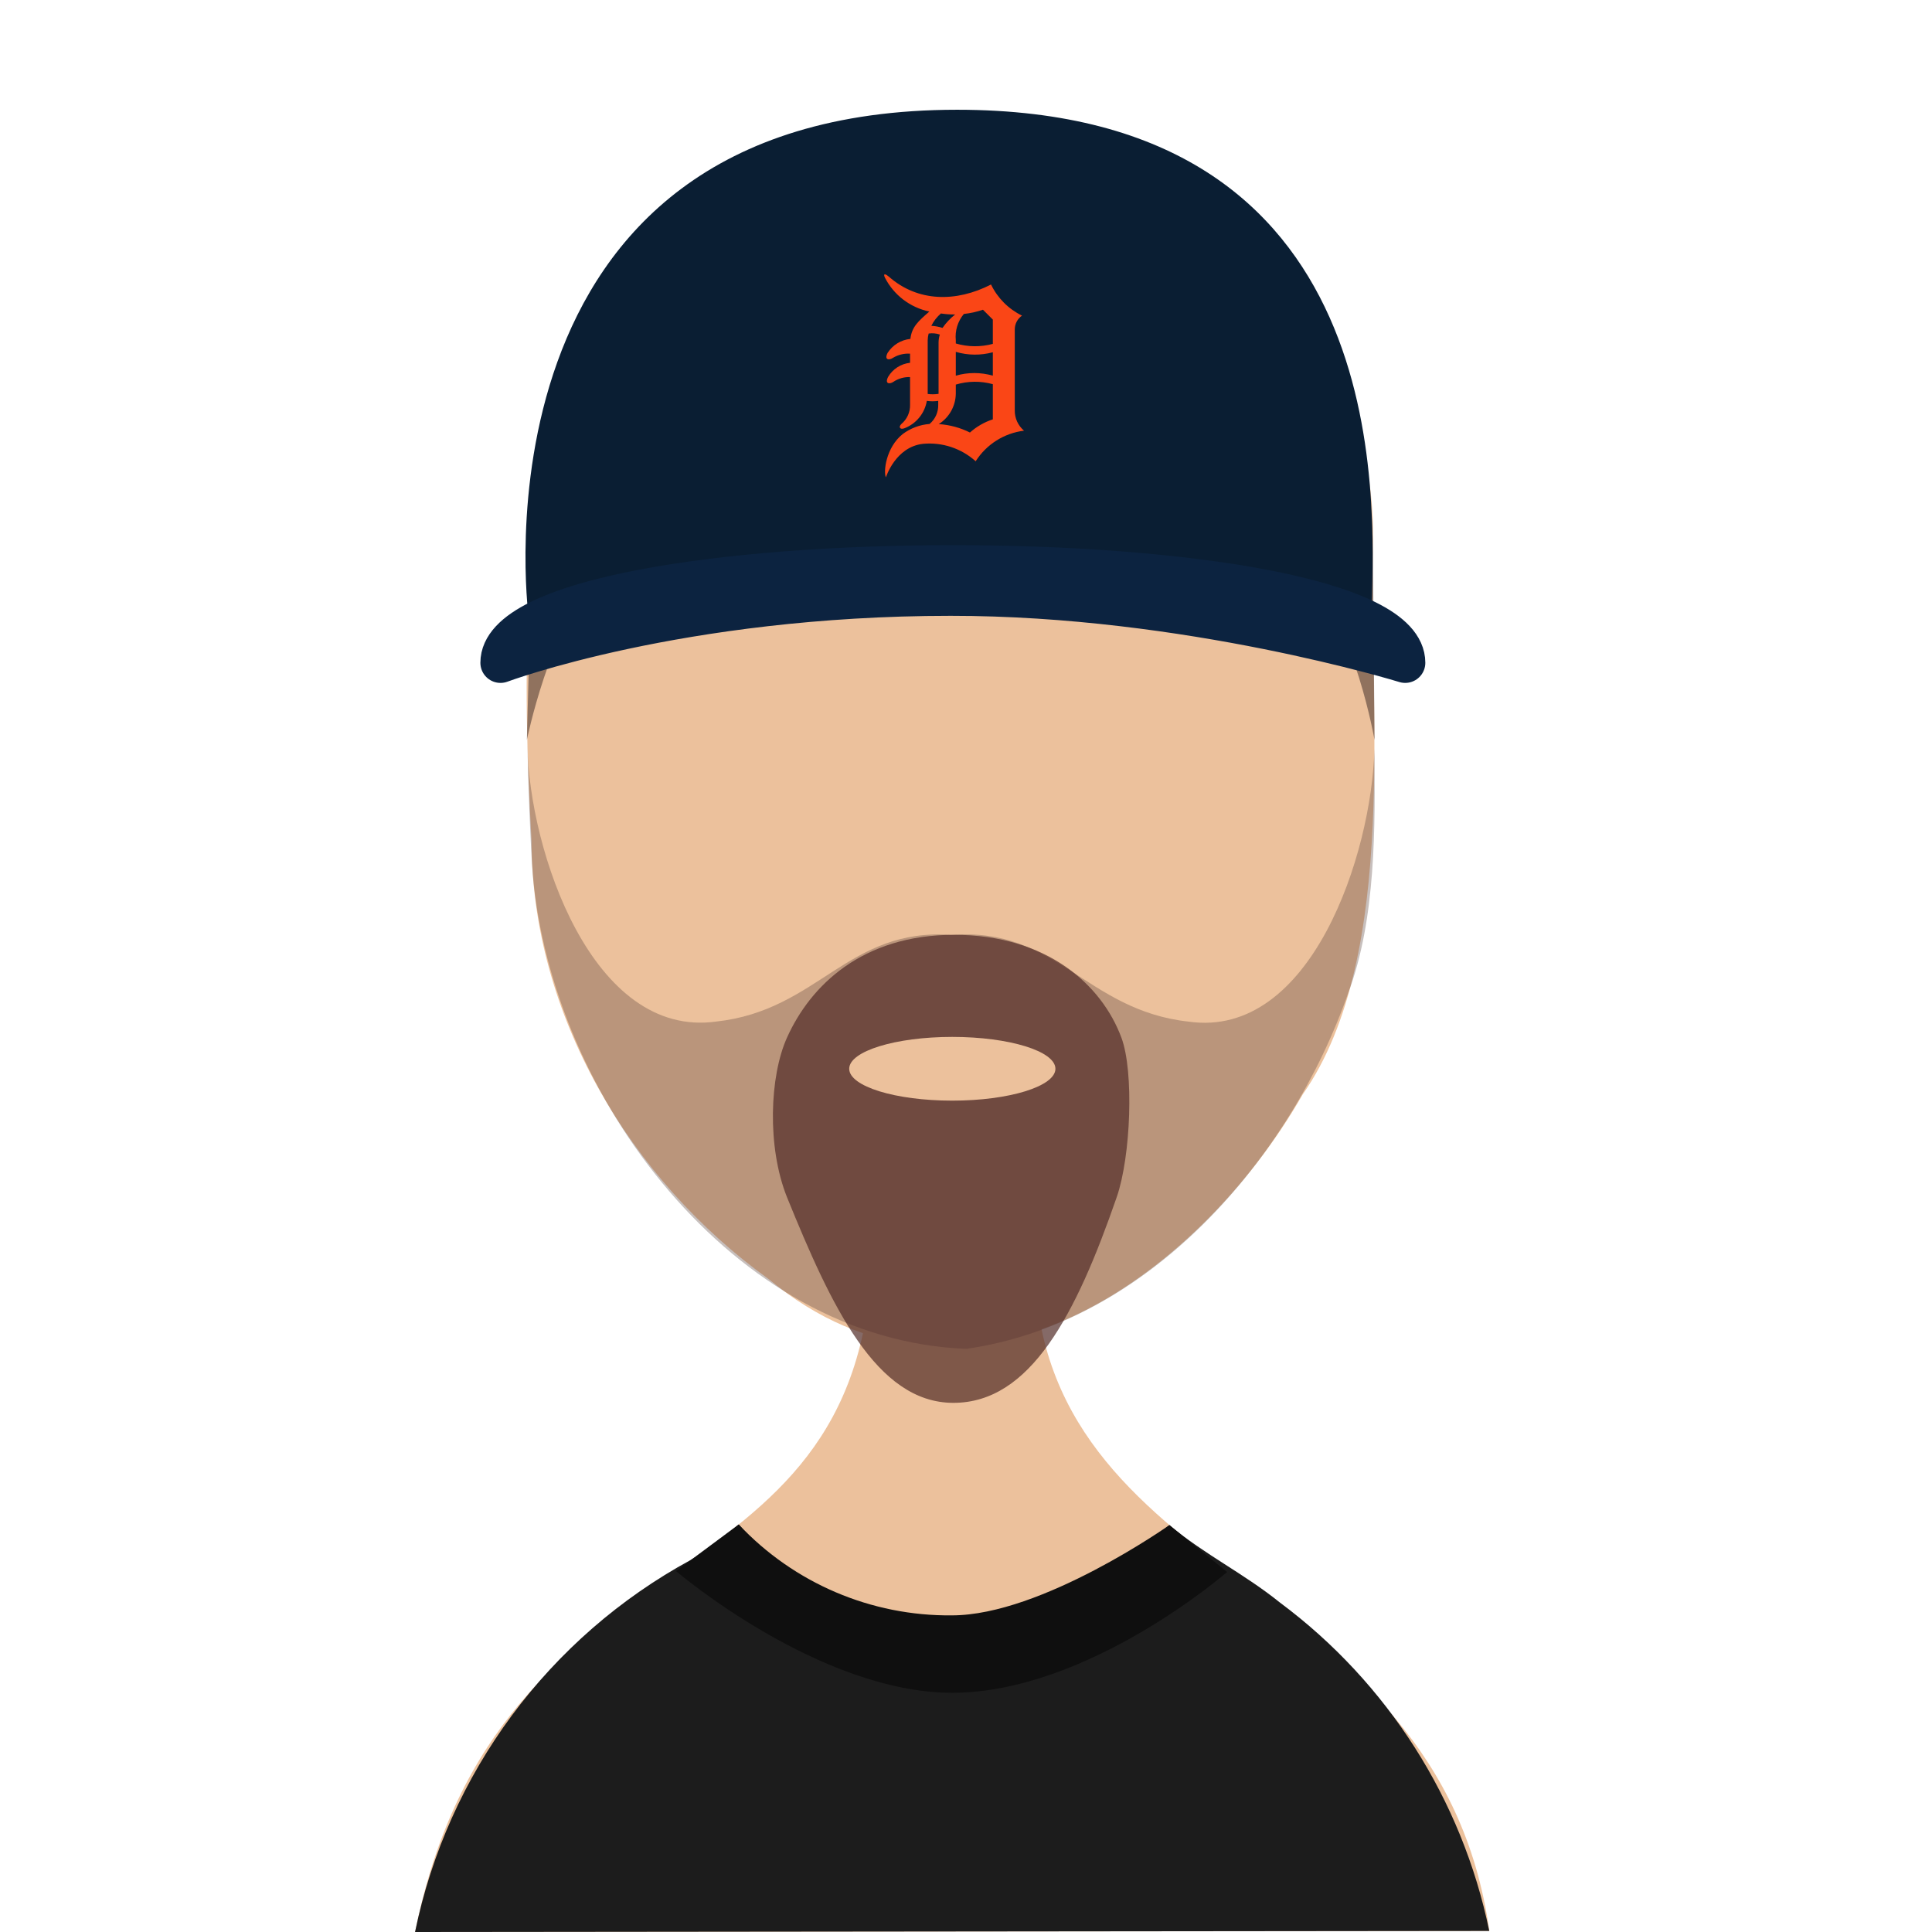
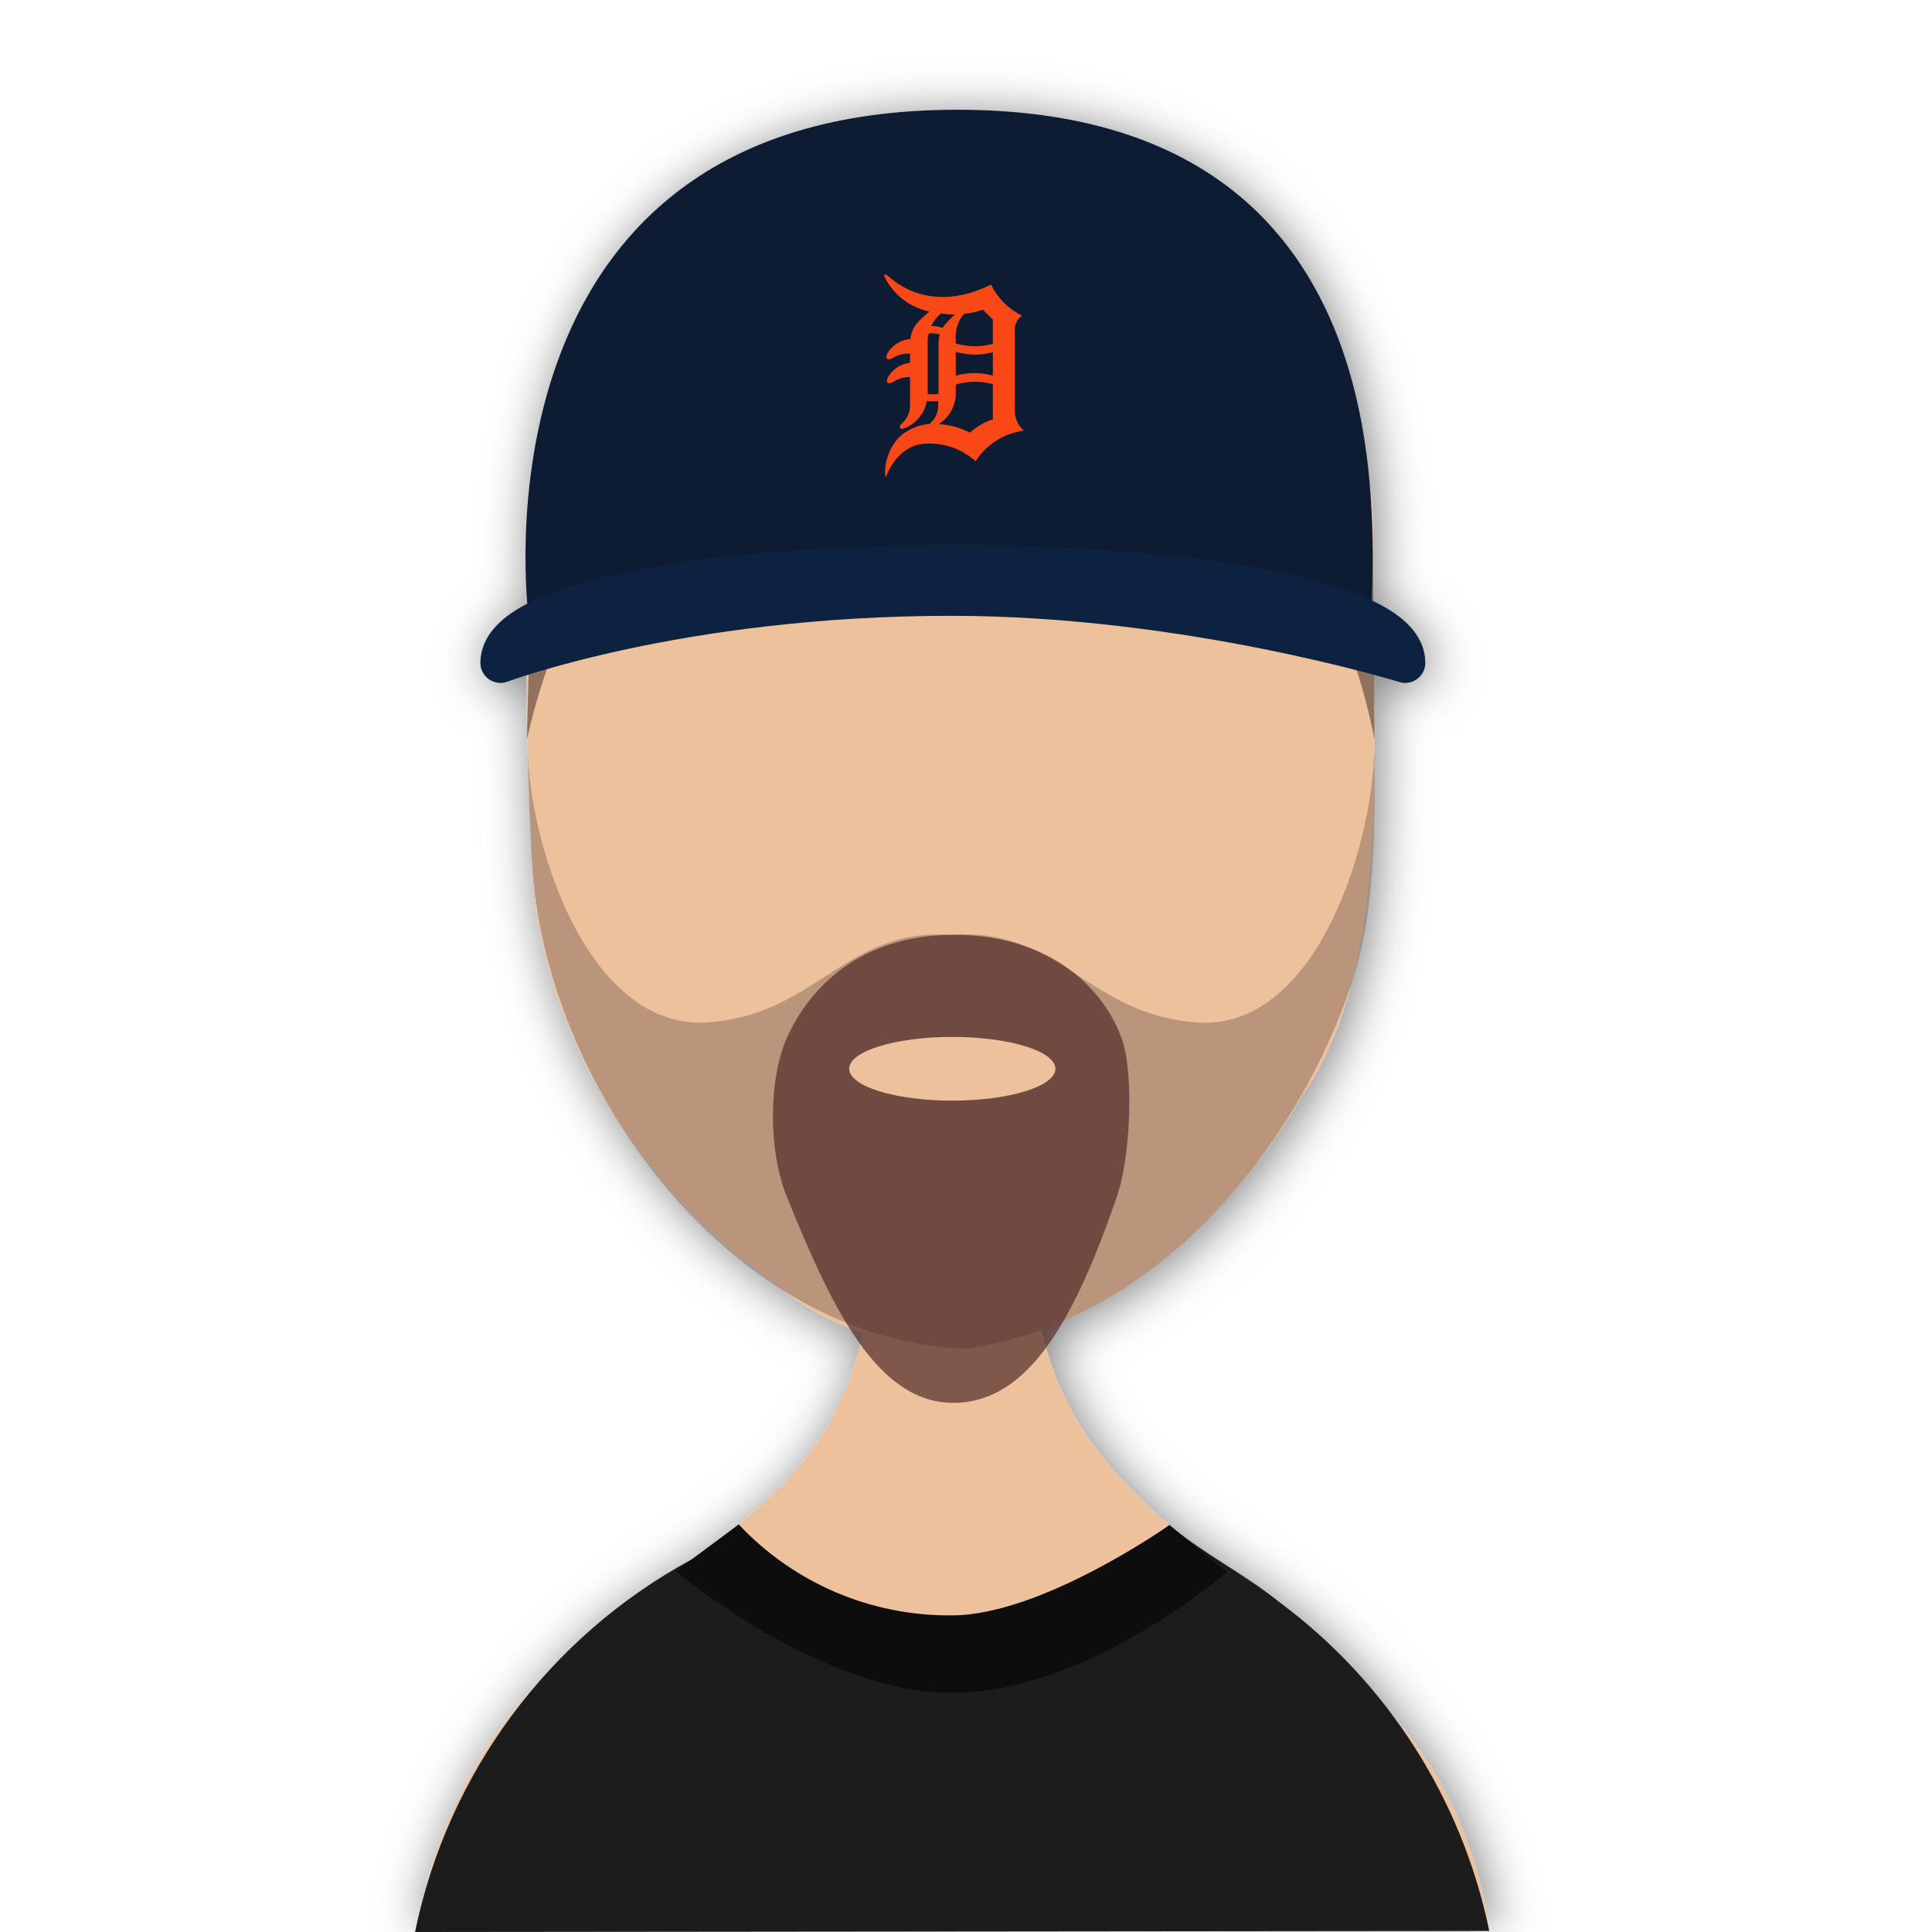
- <svg xmlns="http://www.w3.org/2000/svg" id="jeff" width="4in" height="4in" viewBox="0 0 288 288">
+ <svg xmlns="http://www.w3.org/2000/svg" id="jeff" width="4in" height="4in" viewBox="0 0 288 288" style="filter:drop-shadow(0.01in 0.01in 0.05in rgba(0,0,0,0.5))">
  <rect id="background" fill="transparent" width="288" height="288" />
  <path id="body" fill="#ecc19c" d="M61.88,288c12.36-61.38,66.35-46.85,68.12-100.89l24.16.12c.08,49.82,60.21,46.76,67.86,100.62Z" />
  <path id="head" fill="#ecc19c" d="M204.68,80.33c-.75,24,4.11,61.94-10.48,82.8-15.9,27.73-50.23,51.94-79.58,27.57-20.71-14.86-35.33-39.42-35.38-65.25-2.73-49.31-1-102.2,62.67-105.51,32.94-.55,63.14,26.6,62.77,60.39Zm0,0" />
  <path id="beard" fill="#543e36" opacity="0.33" d="M79.43,130.42c2.82,32.84,29.84,69.36,64.62,70.65,27.17-3.88,48.23-28.18,56.95-53.11,4.12-11,4-24.64,3.88-36.29-.39,15.6-9.43,43.24-27.71,40.62-15.29-1.68-19.67-14.13-35.27-12.92v0c-15.53-1.16-19.86,11.25-35.13,12.91-18.49,2.58-27.9-25.46-28.15-41.21C78.67,114.81,79.1,126.92,79.43,130.42Z" />
  <path id="goatee" fill="#512b26" opacity="0.7" d="M167.17,154.69c-2.95-7.94-11.16-15.34-24.93-15.34s-21.46,7.61-24.93,15.34c-2.58,5.73-3,16.27,0,23.76,6.58,16.2,13.3,30.67,24.81,30.67s18.29-13.17,24.35-30.67C168.58,172.36,169.05,159.72,167.17,154.69Z" />
  <path id="mouth" fill="#ecc19c" d="M157.33,159.32c0,2.62-6.89,4.75-15.38,4.75s-15.36-2.13-15.36-4.75,6.88-4.75,15.36-4.75,15.38,2.12,15.38,4.75Zm0,0" />
  <path id="hair" fill="#543e36" opacity="0.6" d="M142,19.94h-.06c-46.8,0-62.67,36.5-62.67,62.71l-.73,27.66s3.33-16.5,10.34-24.51c7.61-8.71,5.69-21.95,22.76-21.95,11,0,11.63,4.07,30.29,4.07H142c18.66,0,19.27-4.07,30.29-4.07,17.07,0,15.15,13.24,22.76,21.95,7,8,9.85,24.51,9.85,24.51l-.24-27.66c0-46-37.73-62.71-62.67-62.71Zm0,0" />
  <path id="shirt" fill="#1c1c1c" d="M61.87,288A81.94,81.94,0,0,1,103,232.52h0a47.33,47.33,0,0,0,7.11-5.26c18.36,20.53,45.17,16.24,64.2.09,5.34,4.44,11.09,7.19,16.5,11.55h0A81.61,81.61,0,0,1,222,287.84Z" />
  <path id="collar" fill="#0f0f0f" d="M100.77,234.2l9.35-6.95A43,43,0,0,0,141.9,240.8c13.39,0,32.42-13.46,32.42-13.46l8.6,7s-20.66,18-41,18C122,252.32,100.77,234.2,100.77,234.2Z" />
  <g id="hat">
    <path id="cap" fill="#0a1e33" d="M78.76,91.53S69,16.36,142.67,16.36c65.24,0,62.21,57.91,61.81,73.77C185.12,87.6,165.15,83,142,83,115.2,83,78.76,91.53,78.76,91.53Z" />
    <path id="bill" fill="none" stroke="#0c2340" stroke-linecap="round" stroke-linejoin="round" stroke-width="6" d="M209.47,98.8c0-19.38-134.86-19.38-134.86,0,0,0,26.64-10,67.1-10C177.11,88.78,209.47,98.8,209.47,98.8Z" />
    <path id="logo" fill="#fa4616" d="M151.27,61.18V49.11a2.5,2.5,0,0,1,1.08-2.06,10,10,0,0,1-4.62-4.64c-5.15,2.65-10.89,2.65-15.23-1.17-.44-.38-.92-.58-.59.14a9.64,9.64,0,0,0,6.63,5.06c-1.64,1.43-2.62,2.27-2.83,4.08a4.57,4.57,0,0,0-3.4,2.09c-.54,1.09.26,1.11.81.73a4.39,4.39,0,0,1,2.54-.62v1.36a4.33,4.33,0,0,0-3.27,2.1c-.55,1.09.26,1.11.8.73a4.23,4.23,0,0,1,2.47-.7v4.12a3.61,3.61,0,0,1-1.29,2.87c-.48.45-.21.91.48.63a5.32,5.32,0,0,0,3.31-4.07,6,6,0,0,0,1.7,0v.57a3.61,3.61,0,0,1-1.29,2.87l0,0a7.67,7.67,0,0,0-4,1.5c-2.51,2-2.9,5.64-2.51,6.46,0,0,1.42-4.55,5.54-5a10.3,10.3,0,0,1,7.84,2.6,10,10,0,0,1,7.21-4.56A3.88,3.88,0,0,1,151.27,61.18ZM148,47.64v3.62a10.13,10.13,0,0,1-5.52-.06v-.47a5.31,5.31,0,0,1,1.2-3.93,13.13,13.13,0,0,0,2.85-.63Zm-5.52,4.81a10.13,10.13,0,0,0,5.52.06V56a10,10,0,0,0-5.52,0Zm-.1-5.57a9.3,9.3,0,0,0-1.88,2,6.67,6.67,0,0,0-1.67-.31,5.86,5.86,0,0,1,1.43-1.84A13.76,13.76,0,0,0,142.33,46.88Zm-4.09,11.84v-8a4.33,4.33,0,0,1,.14-1,3.57,3.57,0,0,1,1.67.15,4.08,4.08,0,0,0-.19,1.2v7.64A5.67,5.67,0,0,1,138.24,58.72Zm6.33,5.77a12.18,12.18,0,0,0-4.68-1.27,5.46,5.46,0,0,0,2.54-4.54V57.33a9.94,9.94,0,0,1,5.52-.06v5.24A9.62,9.62,0,0,0,144.57,64.49Z" />
  </g>
</svg>
